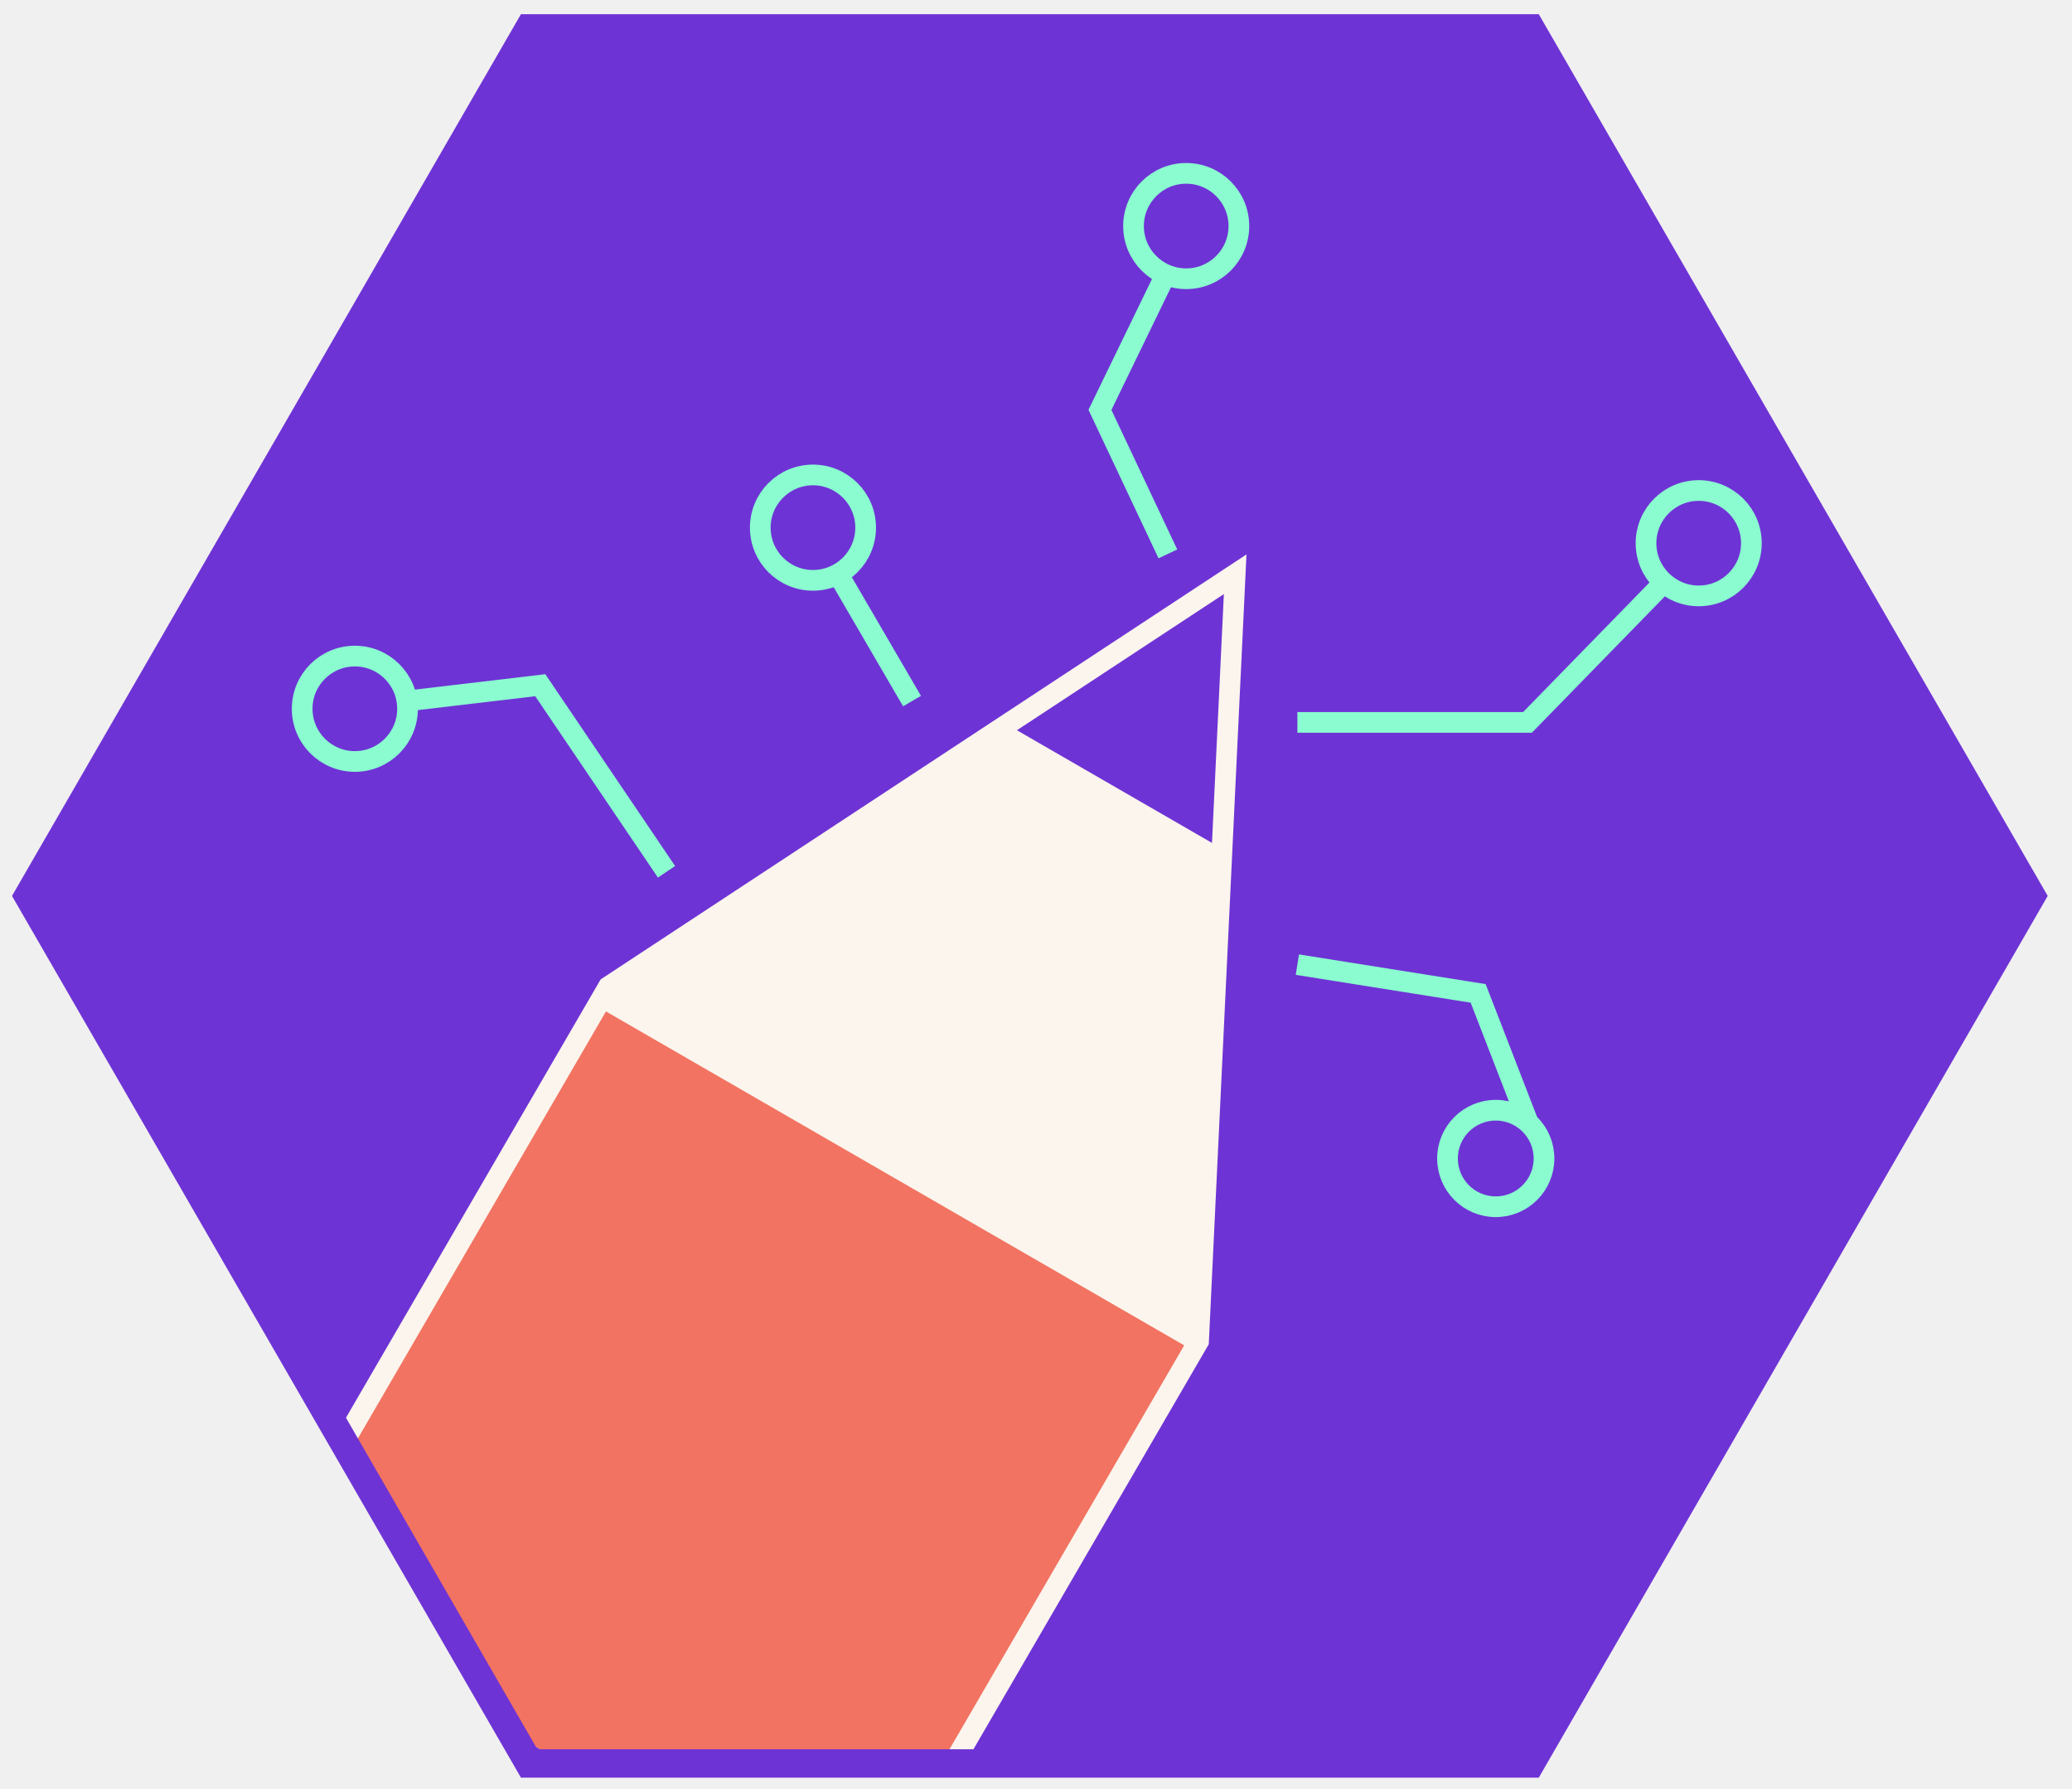
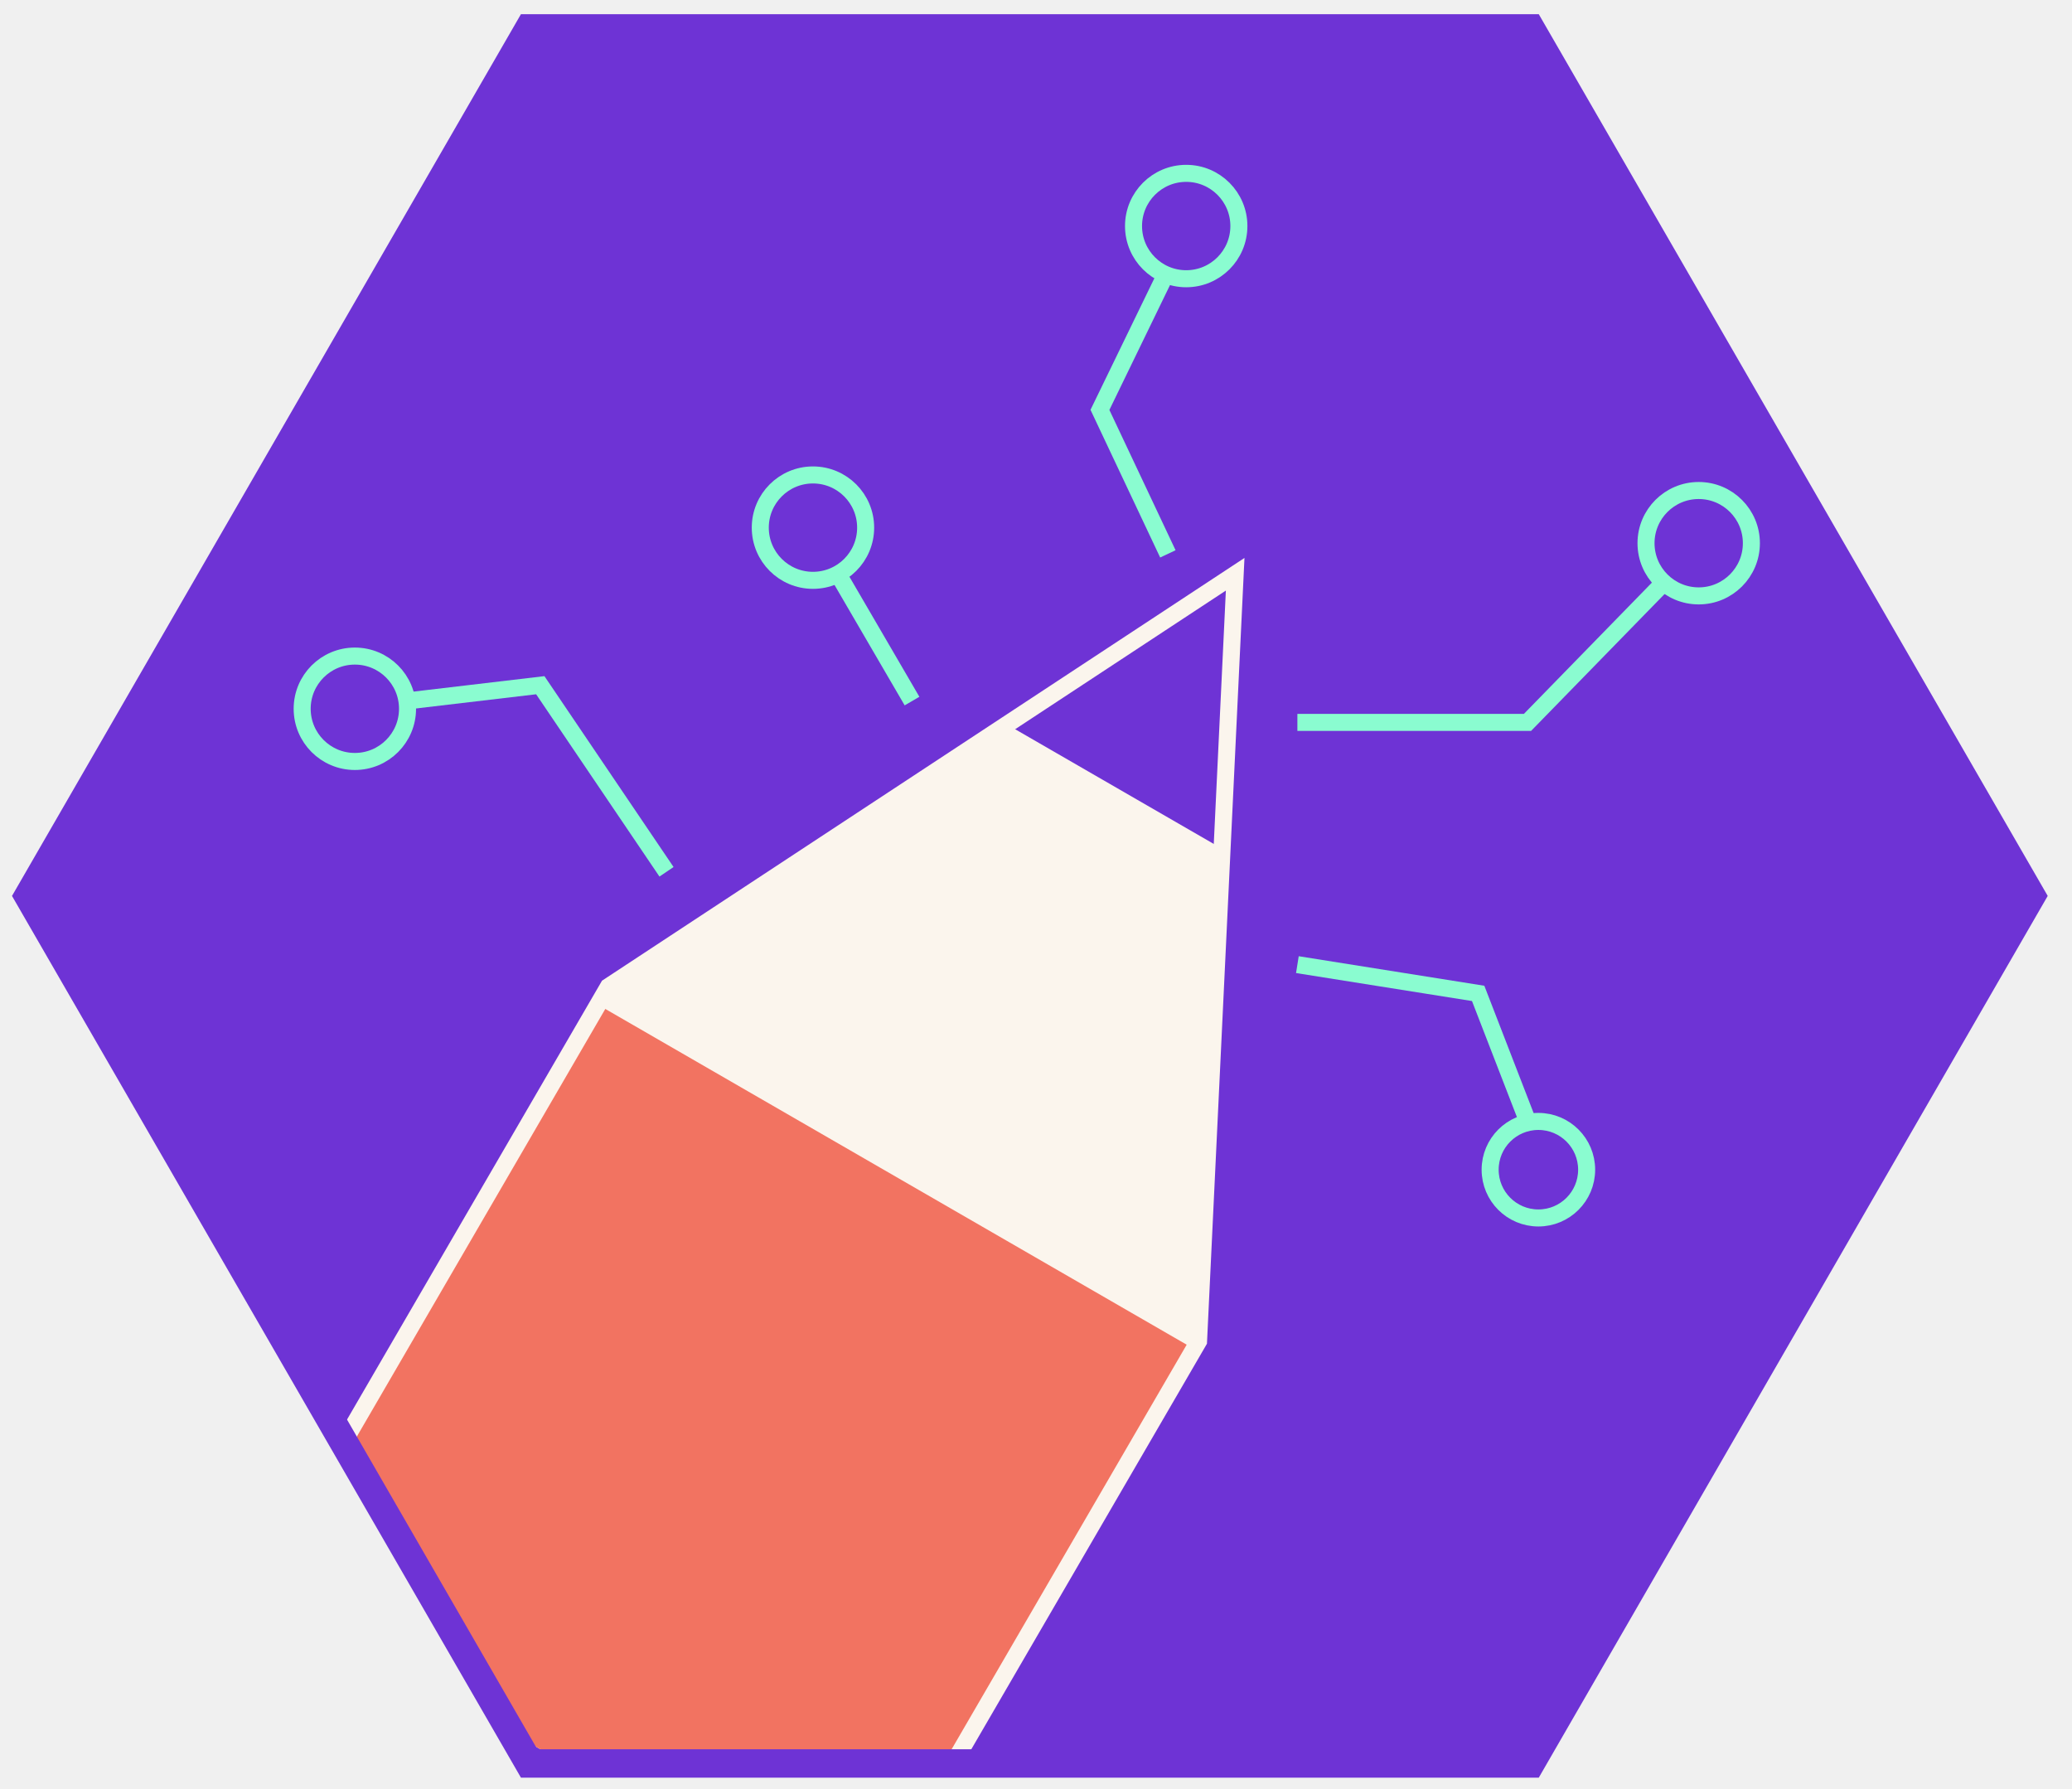
<svg xmlns="http://www.w3.org/2000/svg" width="73" height="63" viewBox="0 0 73 63" fill="none">
  <path d="M18.642 62.114L1 31.557L18.642 1H53.925L71.567 31.557L53.925 62.114H18.642Z" fill="#6E33D5" />
-   <mask id="mask0_1099_484" style="mask-type:luminance" maskUnits="userSpaceOnUse" x="1" y="1" width="71" height="62">
+   <mask id="mask0_1250_807" style="mask-type:luminance" maskUnits="userSpaceOnUse" x="1" y="1" width="71" height="62">
    <path d="M18.642 62.114L1 31.557L18.642 1H53.925L71.567 31.557L53.925 62.114H18.642Z" fill="white" />
  </mask>
-   <g mask="url(#mask0_1099_484)">
+   <g mask="url(#mask0_1250_807)">
    <path d="M9.204 55.938L21.434 34.754L43.517 20.227L42.226 47.242L30.207 68.062L9.204 55.938Z" fill="#FBF5ED" />
-     <mask id="mask1_1099_484" style="mask-type:luminance" maskUnits="userSpaceOnUse" x="9" y="20" width="35" height="49">
+     <mask id="mask1_1250_807" style="mask-type:luminance" maskUnits="userSpaceOnUse" x="9" y="20" width="35" height="49">
      <path d="M9.204 55.938L21.434 34.754L43.517 20.227L42.226 47.242L30.207 68.062L9.204 55.938Z" fill="white" />
    </mask>
-     <g mask="url(#mask1_1099_484)">
-       <path d="M44.862 48.78L18.803 33.735L5.645 56.526L31.704 71.571L44.862 48.78Z" fill="#F27361" stroke="#FBF5ED" stroke-width="0.729" stroke-miterlimit="10" />
+     <g mask="url(#mask1_1250_807)">
+       <path d="M44.862 48.78L18.803 33.735L5.645 56.526L31.704 71.571L44.862 48.78Z" fill="#F27361" stroke="#FBF5ED" stroke-width="0.6" stroke-miterlimit="10" />
      <path d="M52.316 19.125L39.618 11.794L32.64 23.881L45.337 31.212L52.316 19.125Z" fill="#6E33D5" />
    </g>
-     <path d="M7.997 57.875L21.434 34.754L43.517 20.227L42.227 47.242L29 70L7.997 57.875Z" stroke="#FBF5ED" stroke-width="0.729" stroke-miterlimit="10" />
+     <path d="M7.997 57.875L21.434 34.754L43.517 20.227L42.227 47.242L29 70L7.997 57.875Z" stroke="#FBF5ED" stroke-width="0.6" stroke-miterlimit="10" />
  </g>
  <path d="M18.642 62.114L1 31.557L18.642 1H53.925L71.567 31.557L53.925 62.114H18.642Z" stroke="#6E33D5" stroke-miterlimit="10" />
-   <path d="M32.132 24.694L29.395 19.998" stroke="#8AFCD0" stroke-width="0.729" stroke-miterlimit="10" />
-   <path d="M28.642 20.441C29.667 20.441 30.498 19.61 30.498 18.585C30.498 17.56 29.667 16.729 28.642 16.729C27.617 16.729 26.786 17.56 26.786 18.585C26.786 19.61 27.617 20.441 28.642 20.441Z" stroke="#8AFCD0" stroke-width="0.729" stroke-miterlimit="10" />
-   <path d="M45.709 33.977L52.078 34.99L53.816 39.478" stroke="#8AFCD0" stroke-width="0.729" stroke-miterlimit="10" />
-   <path d="M52.698 42.505C53.636 42.505 54.398 41.744 54.398 40.805C54.398 39.866 53.636 39.105 52.698 39.105C51.759 39.105 50.998 39.866 50.998 40.805C50.998 41.744 51.759 42.505 52.698 42.505Z" stroke="#8AFCD0" stroke-width="0.729" stroke-miterlimit="10" />
-   <path d="M45.709 25.445H53.816L58.697 20.441" stroke="#8AFCD0" stroke-width="0.729" stroke-miterlimit="10" />
-   <path d="M59.848 20.989C60.873 20.989 61.704 20.158 61.704 19.133C61.704 18.108 60.873 17.277 59.848 17.277C58.823 17.277 57.992 18.108 57.992 19.133C57.992 20.158 58.823 20.989 59.848 20.989Z" stroke="#8AFCD0" stroke-width="0.729" stroke-miterlimit="10" />
-   <path d="M23.482 30.707L19.035 24.135L14.351 24.688" stroke="#8AFCD0" stroke-width="0.729" stroke-miterlimit="10" />
-   <path d="M12.502 26.821C13.527 26.821 14.358 25.99 14.358 24.965C14.358 23.94 13.527 23.109 12.502 23.109C11.477 23.109 10.646 23.94 10.646 24.965C10.646 25.99 11.477 26.821 12.502 26.821Z" stroke="#8AFCD0" stroke-width="0.729" stroke-miterlimit="10" />
-   <path d="M41.146 19.509L38.753 14.437L41.028 9.752" stroke="#8AFCD0" stroke-width="0.729" stroke-miterlimit="10" />
-   <path d="M41.792 9.818C42.817 9.818 43.648 8.987 43.648 7.962C43.648 6.937 42.817 6.106 41.792 6.106C40.767 6.106 39.936 6.937 39.936 7.962C39.936 8.987 40.767 9.818 41.792 9.818Z" stroke="#8AFCD0" stroke-width="0.729" stroke-miterlimit="10" />
+   <path d="M32.132 24.694L29.395 19.998" stroke="#8AFCD0" stroke-width="0.6" stroke-miterlimit="10" />
+   <path d="M28.642 20.441C29.667 20.441 30.498 19.61 30.498 18.585C30.498 17.56 29.667 16.729 28.642 16.729C27.617 16.729 26.786 17.56 26.786 18.585C26.786 19.61 27.617 20.441 28.642 20.441Z" stroke="#8AFCD0" stroke-width="0.6" stroke-miterlimit="10" />
+   <path d="M45.709 33.977L52.078 34.99L53.816 39.478" stroke="#8AFCD0" stroke-width="0.6" stroke-miterlimit="10" />
+   <path d="M54.2 42.9C55.139 42.9 55.9 42.139 55.9 41.2C55.9 40.261 55.139 39.5 54.2 39.5C53.261 39.5 52.5 40.261 52.5 41.2C52.5 42.139 53.261 42.9 54.2 42.9Z" stroke="#8AFCD0" stroke-width="0.6" stroke-miterlimit="10" />
+   <path d="M45.709 25.445H53.816L58.697 20.441" stroke="#8AFCD0" stroke-width="0.6" stroke-miterlimit="10" />
+   <path d="M59.848 20.989C60.873 20.989 61.704 20.158 61.704 19.133C61.704 18.108 60.873 17.277 59.848 17.277C58.823 17.277 57.992 18.108 57.992 19.133C57.992 20.158 58.823 20.989 59.848 20.989Z" stroke="#8AFCD0" stroke-width="0.6" stroke-miterlimit="10" />
+   <path d="M23.482 30.707L19.035 24.135L14.351 24.688" stroke="#8AFCD0" stroke-width="0.6" stroke-miterlimit="10" />
+   <path d="M12.502 26.821C13.527 26.821 14.358 25.99 14.358 24.965C14.358 23.94 13.527 23.109 12.502 23.109C11.477 23.109 10.646 23.94 10.646 24.965C10.646 25.99 11.477 26.821 12.502 26.821Z" stroke="#8AFCD0" stroke-width="0.6" stroke-miterlimit="10" />
+   <path d="M41.146 19.509L38.753 14.437L41.028 9.752" stroke="#8AFCD0" stroke-width="0.6" stroke-miterlimit="10" />
+   <path d="M41.792 9.818C42.817 9.818 43.648 8.987 43.648 7.962C43.648 6.937 42.817 6.106 41.792 6.106C40.767 6.106 39.936 6.937 39.936 7.962C39.936 8.987 40.767 9.818 41.792 9.818Z" stroke="#8AFCD0" stroke-width="0.6" stroke-miterlimit="10" />
</svg>
